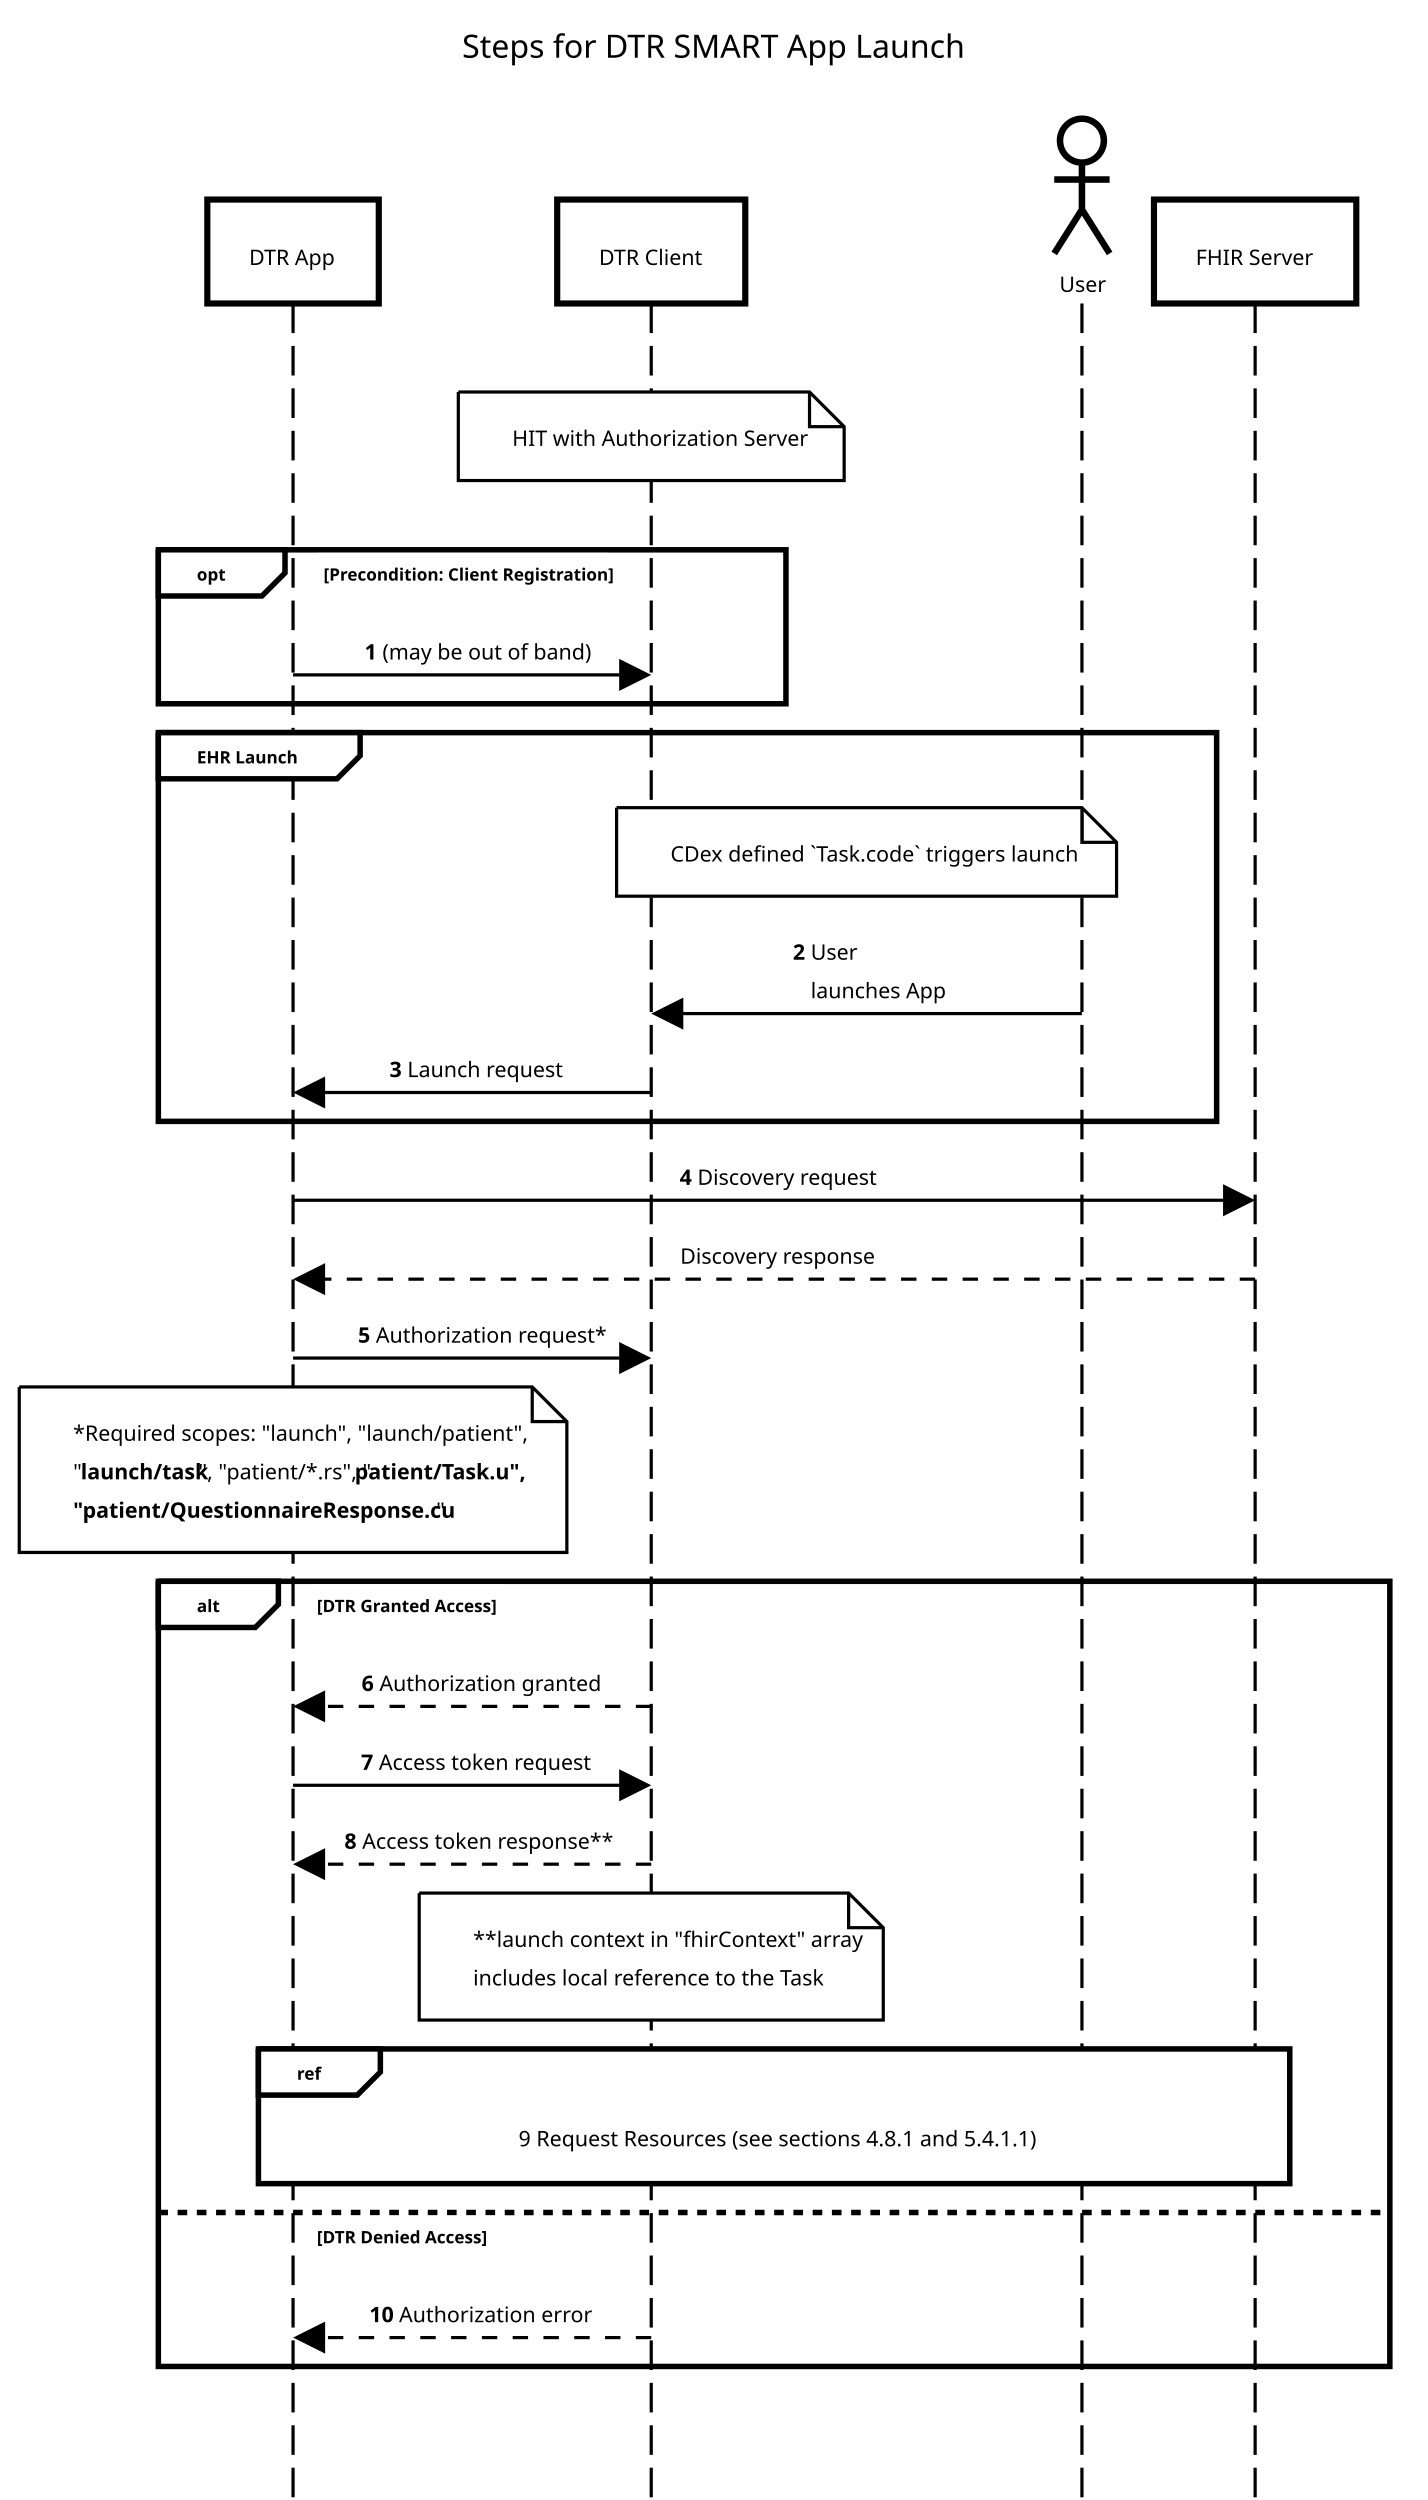
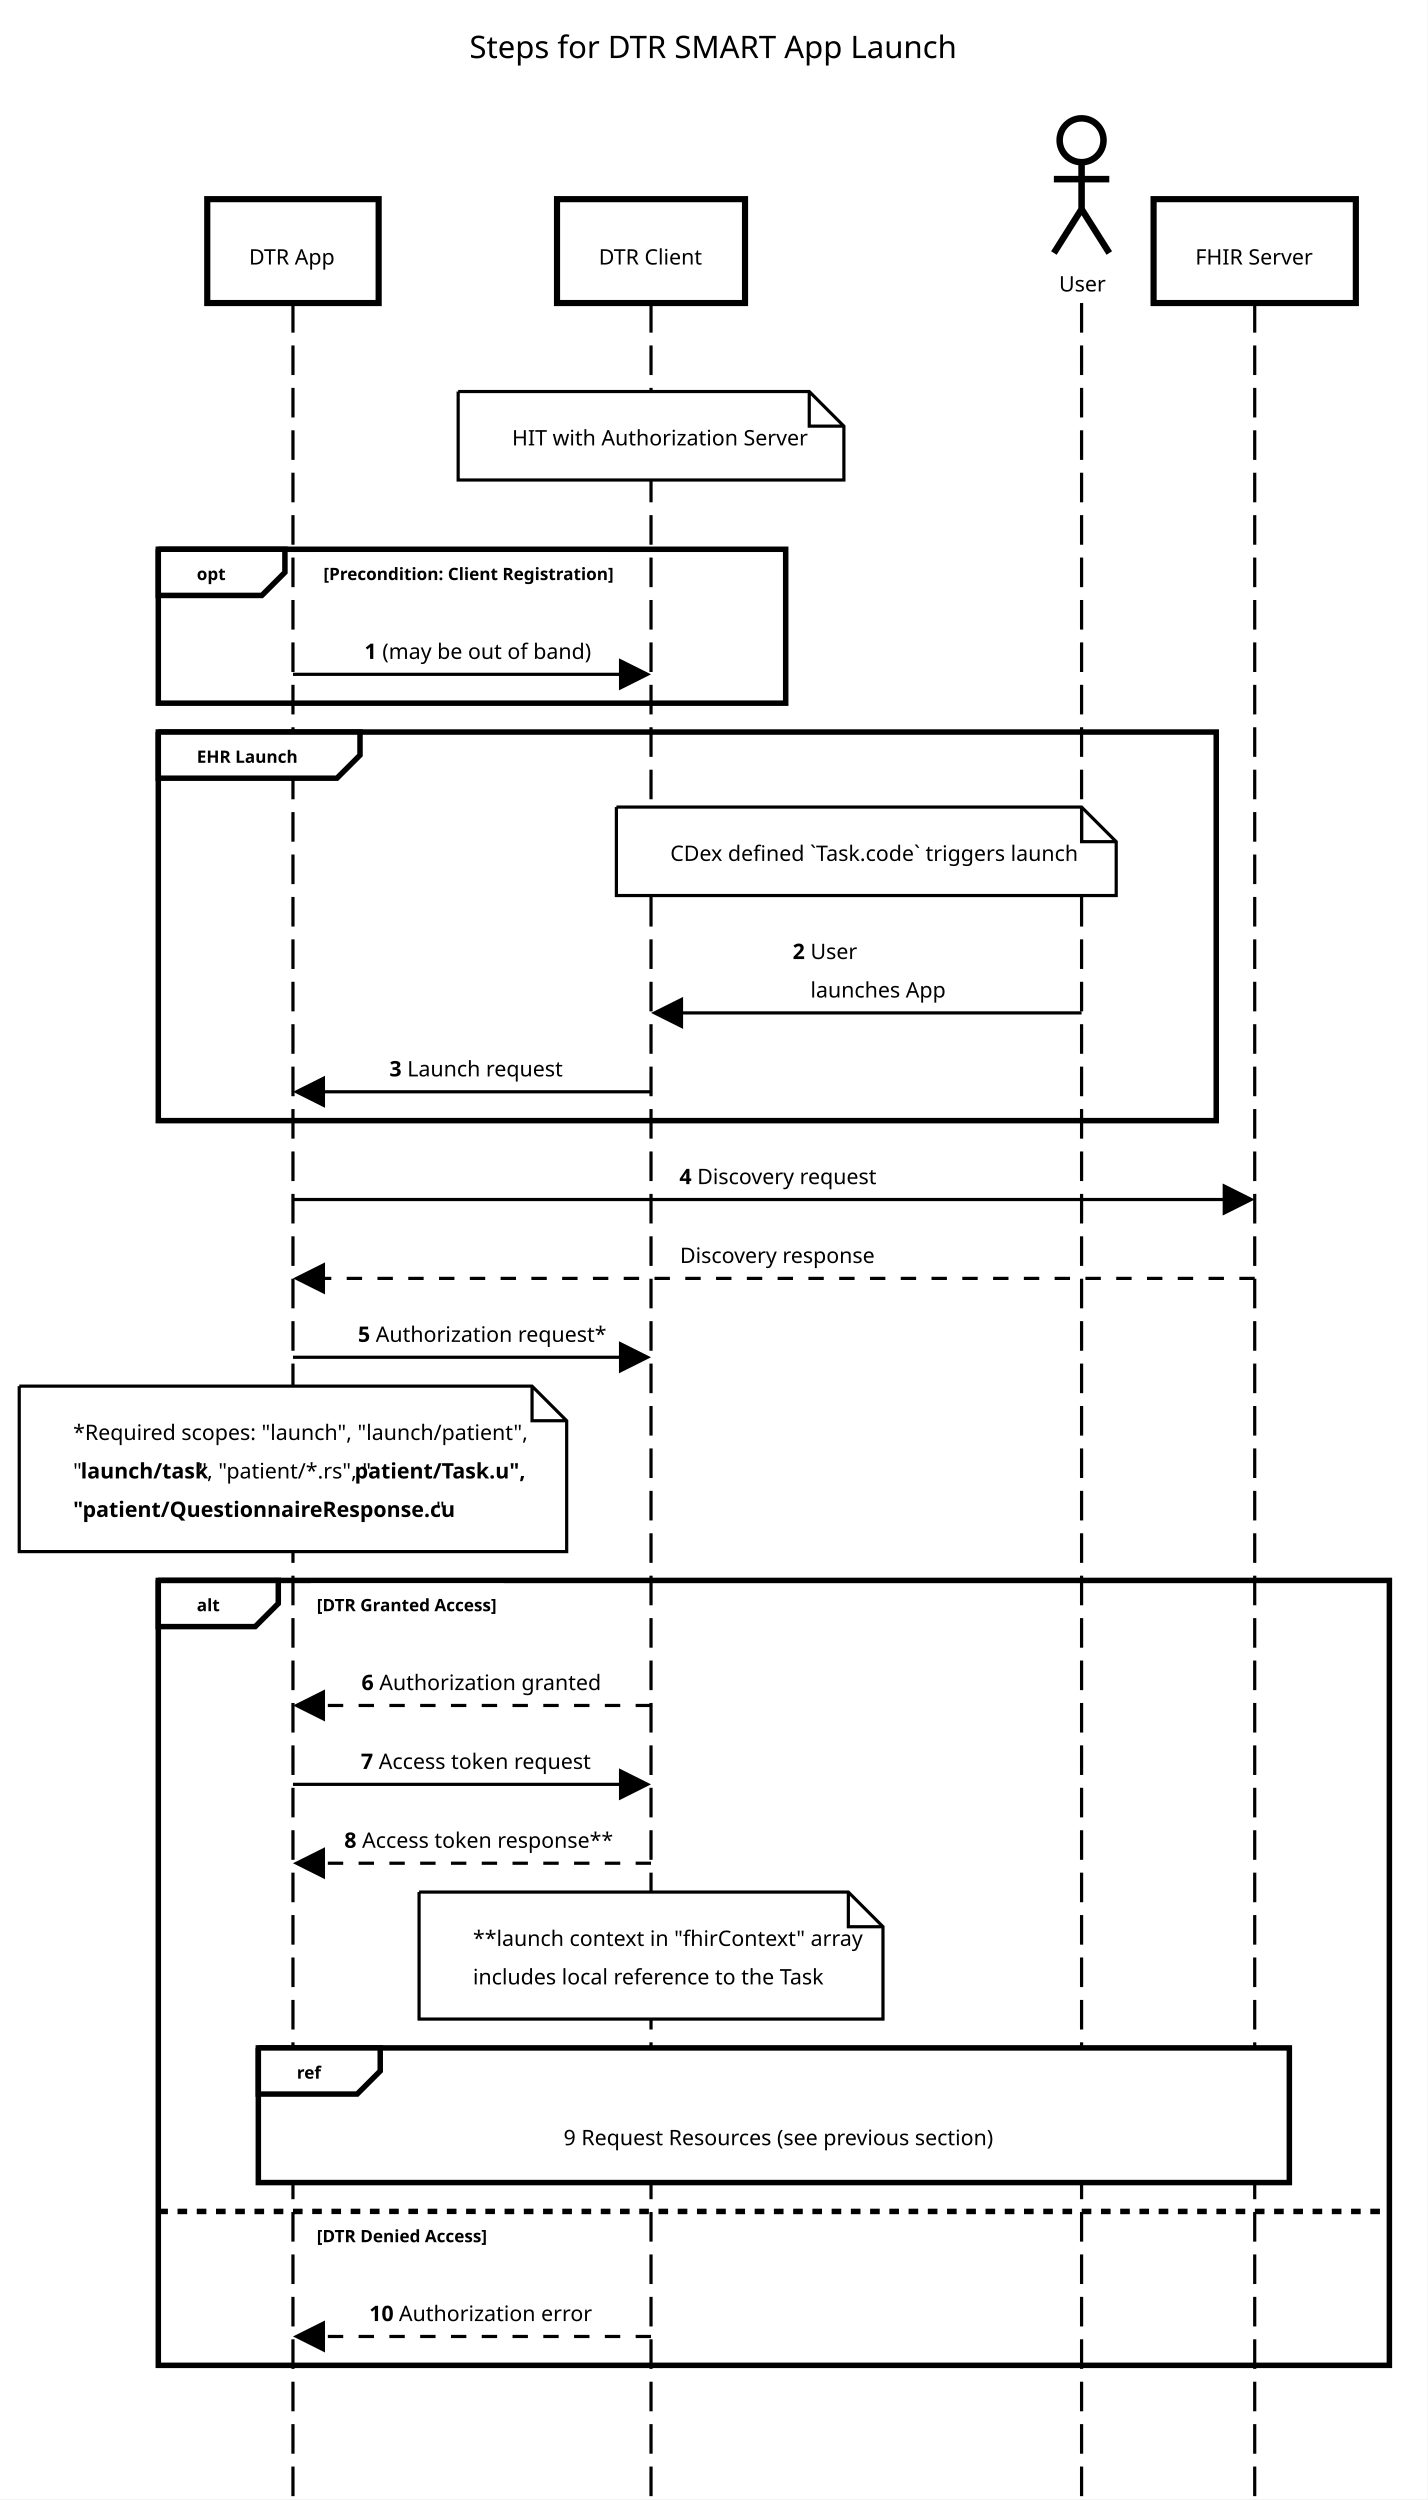
- <svg xmlns="http://www.w3.org/2000/svg" version="1.1" width="979" height="1714">
+ <svg xmlns="http://www.w3.org/2000/svg" version="1.1" width="979.262" height="1714.561">
  <defs />
  <g>
+     <g />
+     <g />
+     <g />
+     <g />
+     <g />
+     <g />
+     <g />
+     <g />
+     <g />
+     <g />
+     <g />
+     <g />
+     <g />
+     <g />
+     <g />
+     <g />
+     <g />
+     <g />
+     <g />
+     <g />
+     <g />
+     <g />
+     <g />
+     <g />
+     <g />
+     <g />
+     <g />
+     <g />
+     <g />
+     <g />
+     <g />
+     <g />
+     <g />
+     <g />
+     <g />
+     <g />
+     <g />
+     <g />
+     <g />
+     <g />
+     <g />
+     <g />
+     <g />
+     <g />
+     <g />
+     <g />
+     <g />
+     <g />
+     <g />
+     <g />
+     <g />
+     <g />
+     <g />
+     <g />
+     <g />
+     <g />
+     <g />
+     <g />
+     <g />
+     <g />
+     <g />
+     <g />
+     <g />
+     <g />
+     <g />
+     <g />
+     <g />
+     <g />
+     <g />
+     <g />
+     <g />
+     <g />
+     <g />
+     <g />
+     <g />
+     <g />
+     <g />
+     <g />
+     <g />
+     <g />
+     <g />
+     <g />
+     <g />
+     <g />
+     <g />
+     <g />
+     <g />
+     <g />
+     <g />
+     <g />
+     <g />
+     <g />
+     <g />
+     <g />
+     <g />
+     <g />
+     <g />
+     <g />
+     <g />
+     <g />
+     <g />
+     <g />
+     <g />
+     <g />
+     <g />
+     <g />
+     <g />
+     <g />
+     <g />
+     <g />
+     <g />
+     <g />
+     <g />
+     <g />
+     <g />
+     <g />
+     <g />
    <g />
    <g />
    <g />
    <g />
    <g />
    <g />
    <g />
    <g />
    <g />
    <g />
    <g />
    <g />
    <g />
    <g />
    <g />
    <g />
    <g />
    <g />
    <g />
    <g />
    <g />
    <g />
    <g />
    <g />
    <g />
    <g />
    <g />
    <g />
    <g />
    <g />
    <g />
    <g />
    <g>
      <rect fill="white" stroke="none" x="0" y="0" width="979" height="1714" />
    </g>
+     <g />
    <g>
-       <text fill="black" stroke="none" font-family="sans-serif" font-size="16.5pt" font-style="normal" font-weight="normal" text-decoration="normal" x="316.81" y="39.581" text-anchor="start" dominant-baseline="alphabetic" xml:space="preserve">Steps for DTR SMART App Launch</text>
-     </g>
-     <g />
-     <g>
-       <path fill="none" stroke="black" paint-order="fill stroke markers" d=" M 200.917 208.067 L 200.917 1714.801" stroke-miterlimit="10" stroke-width="2.199" stroke-dasharray="20.298,8.796" />
-       <path fill="none" stroke="black" paint-order="fill stroke markers" d=" M 446.488 208.067 L 446.488 1714.801" stroke-miterlimit="10" stroke-width="2.199" stroke-dasharray="20.298,8.796" />
-       <path fill="none" stroke="black" paint-order="fill stroke markers" d=" M 741.773 208.067 L 741.773 1714.801" stroke-miterlimit="10" stroke-width="2.199" stroke-dasharray="20.298,8.796" />
-       <path fill="none" stroke="black" paint-order="fill stroke markers" d=" M 860.517 208.067 L 860.517 1714.801" stroke-miterlimit="10" stroke-width="2.199" stroke-dasharray="20.298,8.796" />
+       <path fill="none" stroke="black" paint-order="fill stroke markers" d=" M 200.917 207.827 L 200.917 1714.561" stroke-miterlimit="10" stroke-width="2.199" stroke-dasharray="20.298,8.796" />
+       <path fill="none" stroke="black" paint-order="fill stroke markers" d=" M 446.488 207.827 L 446.488 1714.561" stroke-miterlimit="10" stroke-width="2.199" stroke-dasharray="20.298,8.796" />
+       <path fill="none" stroke="black" paint-order="fill stroke markers" d=" M 741.773 207.827 L 741.773 1714.561" stroke-miterlimit="10" stroke-width="2.199" stroke-dasharray="20.298,8.796" />
+       <path fill="none" stroke="black" paint-order="fill stroke markers" d=" M 860.517 207.827 L 860.517 1714.561" stroke-miterlimit="10" stroke-width="2.199" stroke-dasharray="20.298,8.796" />
    </g>
    <g>
      <path fill="none" stroke="none" />
      <g>
-         <path fill="white" stroke="black" paint-order="fill stroke markers" d=" M 142.143 136.82 L 259.69 136.82 L 259.69 208.067 L 142.143 208.067 L 142.143 136.82 Z" stroke-miterlimit="10" stroke-width="4.222" stroke-dasharray="" />
-       </g>
-       <g>
-         <g />
-         <text fill="black" stroke="none" font-family="sans-serif" font-size="11pt" font-style="normal" font-weight="normal" text-decoration="normal" x="170.774" y="181.679" text-anchor="start" dominant-baseline="alphabetic" xml:space="preserve">DTR App</text>
+         <path fill="white" stroke="black" paint-order="fill stroke markers" d=" M 142.143 136.58 L 259.69 136.58 L 259.69 207.827 L 142.143 207.827 L 142.143 136.58 Z" stroke-miterlimit="10" stroke-width="4.222" stroke-dasharray="" />
+       </g>
+       <g>
+         <g />
+         <text fill="black" stroke="none" font-family="sans-serif" font-size="11pt" font-style="normal" font-weight="normal" text-decoration="normal" x="170.774" y="181.439" text-anchor="start" dominant-baseline="alphabetic" xml:space="preserve">DTR App</text>
      </g>
      <path fill="none" stroke="none" />
      <g>
-         <path fill="white" stroke="black" paint-order="fill stroke markers" d=" M 382.016 136.82 L 510.959 136.82 L 510.959 208.067 L 382.016 208.067 L 382.016 136.82 Z" stroke-miterlimit="10" stroke-width="4.222" stroke-dasharray="" />
-       </g>
-       <g>
-         <g />
-         <text fill="black" stroke="none" font-family="sans-serif" font-size="11pt" font-style="normal" font-weight="normal" text-decoration="normal" x="410.647" y="181.679" text-anchor="start" dominant-baseline="alphabetic" xml:space="preserve">DTR Client</text>
-       </g>
-       <g>
-         <path fill="white" stroke="black" paint-order="fill stroke markers" d=" M 756.814 96.447 A 15.041 15.041 0 1 1 756.814 96.432 M 741.773 111.488 L 741.773 143.681 M 722.774 123.098 L 760.772 123.098 M 741.773 143.681 L 722.774 173.763 M 741.773 143.681 L 760.772 173.763" stroke-miterlimit="10" stroke-width="4.486" stroke-dasharray="" />
-       </g>
-       <g>
-         <g />
-         <text fill="black" stroke="none" font-family="sans-serif" font-size="11pt" font-style="normal" font-weight="normal" text-decoration="normal" x="726.297" y="200.15" text-anchor="start" dominant-baseline="alphabetic" xml:space="preserve">User</text>
+         <path fill="white" stroke="black" paint-order="fill stroke markers" d=" M 382.016 136.58 L 510.959 136.58 L 510.959 207.827 L 382.016 207.827 L 382.016 136.58 Z" stroke-miterlimit="10" stroke-width="4.222" stroke-dasharray="" />
+       </g>
+       <g>
+         <g />
+         <text fill="black" stroke="none" font-family="sans-serif" font-size="11pt" font-style="normal" font-weight="normal" text-decoration="normal" x="410.647" y="181.439" text-anchor="start" dominant-baseline="alphabetic" xml:space="preserve">DTR Client</text>
+       </g>
+       <g>
+         <path fill="white" stroke="black" paint-order="fill stroke markers" d=" M 756.814 96.207 A 15.041 15.041 0 1 1 756.814 96.192 M 741.773 111.248 L 741.773 143.441 M 722.774 122.858 L 760.772 122.858 M 741.773 143.441 L 722.774 173.523 M 741.773 143.441 L 760.772 173.523" stroke-miterlimit="10" stroke-width="4.486" stroke-dasharray="" />
+       </g>
+       <g>
+         <g />
+         <text fill="black" stroke="none" font-family="sans-serif" font-size="11pt" font-style="normal" font-weight="normal" text-decoration="normal" x="726.297" y="199.91" text-anchor="start" dominant-baseline="alphabetic" xml:space="preserve">User</text>
      </g>
      <path fill="none" stroke="none" />
      <g>
-         <path fill="white" stroke="black" paint-order="fill stroke markers" d=" M 791.16 136.82 L 929.874 136.82 L 929.874 208.067 L 791.16 208.067 L 791.16 136.82 Z" stroke-miterlimit="10" stroke-width="4.222" stroke-dasharray="" />
-       </g>
-       <g>
-         <g />
-         <text fill="black" stroke="none" font-family="sans-serif" font-size="11pt" font-style="normal" font-weight="normal" text-decoration="normal" x="819.791" y="181.679" text-anchor="start" dominant-baseline="alphabetic" xml:space="preserve">FHIR Server</text>
+         <path fill="white" stroke="black" paint-order="fill stroke markers" d=" M 791.16 136.58 L 929.874 136.58 L 929.874 207.827 L 791.16 207.827 L 791.16 136.58 Z" stroke-miterlimit="10" stroke-width="4.222" stroke-dasharray="" />
+       </g>
+       <g>
+         <g />
+         <text fill="black" stroke="none" font-family="sans-serif" font-size="11pt" font-style="normal" font-weight="normal" text-decoration="normal" x="819.791" y="181.439" text-anchor="start" dominant-baseline="alphabetic" xml:space="preserve">FHIR Server</text>
      </g>
    </g>
    <g>
-       <path fill="white" stroke="black" paint-order="fill stroke markers" d=" M 314.219 268.758 L 555.007 268.758 L 578.756 292.507 L 578.756 329.45 L 314.219 329.45 L 314.219 268.758 M 555.007 268.758 L 555.007 292.507 L 578.756 292.507" stroke-miterlimit="10" stroke-width="2.199" stroke-dasharray="" />
-       <g>
-         <text fill="black" stroke="none" font-family="sans-serif" font-size="11pt" font-style="normal" font-weight="normal" text-decoration="normal" x="351.162" y="305.701" text-anchor="start" dominant-baseline="alphabetic" xml:space="preserve">HIT with Authorization Server</text>
-       </g>
-       <g>
-         <g>
-           <rect fill="white" stroke="none" x="245.993" y="428.403" width="155.418" height="34.304" />
-         </g>
-         <text fill="black" stroke="none" font-family="sans-serif" font-size="11pt" font-style="normal" font-weight="normal" text-decoration="normal" x="262.178" y="452.152" text-anchor="start" dominant-baseline="alphabetic" xml:space="preserve">(may be out of band)</text>
-         <g>
-           <text fill="black" stroke="none" font-family="sans-serif" font-size="11pt" font-style="normal" font-weight="bold" text-decoration="normal" x="249.951" y="452.152" text-anchor="start" dominant-baseline="alphabetic" xml:space="preserve">1 </text>
-         </g>
-       </g>
-       <g>
-         <path fill="none" stroke="black" paint-order="fill stroke markers" d=" M 200.917 462.707 L 424.762 462.707" stroke-miterlimit="10" stroke-width="2.199" stroke-dasharray="" />
-         <g transform="translate(446.4877,462.7072) translate(-446.4877,-462.7072)">
-           <path fill="black" stroke="none" paint-order="stroke fill markers" d=" M 424.498 451.712 L 446.488 462.707 L 424.498 473.702 Z" />
-         </g>
-       </g>
-       <path fill="white" stroke="black" paint-order="fill stroke markers" d=" M 422.739 553.745 L 741.773 553.745 L 765.522 577.493 L 765.522 614.436 L 422.739 614.436 L 422.739 553.745 M 741.773 553.745 L 741.773 577.493 L 765.522 577.493" stroke-miterlimit="10" stroke-width="2.199" stroke-dasharray="" />
-       <g>
-         <text fill="black" stroke="none" font-family="sans-serif" font-size="11pt" font-style="normal" font-weight="normal" text-decoration="normal" x="459.682" y="590.687" text-anchor="start" dominant-baseline="alphabetic" xml:space="preserve">CDex defined `Task.code` triggers launch</text>
-       </g>
-       <g>
-         <g>
-           <rect fill="white" stroke="none" x="539.639" y="634.227" width="51.095" height="34.304" />
-         </g>
-         <g>
-           <rect fill="white" stroke="none" x="551.865" y="660.614" width="96.757" height="34.304" />
-         </g>
-         <text fill="black" stroke="none" font-family="sans-serif" font-size="11pt" font-style="normal" font-weight="normal" text-decoration="normal" x="555.823" y="657.976" text-anchor="start" dominant-baseline="alphabetic" xml:space="preserve">User</text>
-         <g>
-           <text fill="black" stroke="none" font-family="sans-serif" font-size="11pt" font-style="normal" font-weight="bold" text-decoration="normal" x="543.597" y="657.976" text-anchor="start" dominant-baseline="alphabetic" xml:space="preserve">2 </text>
-         </g>
-         <text fill="black" stroke="none" font-family="sans-serif" font-size="11pt" font-style="normal" font-weight="normal" text-decoration="normal" x="555.823" y="684.363" text-anchor="start" dominant-baseline="alphabetic" xml:space="preserve">launches App</text>
-       </g>
-       <g>
-         <path fill="none" stroke="black" paint-order="fill stroke markers" d=" M 741.773 694.918 L 468.214 694.918" stroke-miterlimit="10" stroke-width="2.199" stroke-dasharray="" />
-         <g transform="translate(446.4877,694.9184) translate(-446.4877,-694.9184)">
-           <path fill="black" stroke="none" paint-order="stroke fill markers" d=" M 468.477 683.924 L 446.488 694.918 L 468.477 705.913 Z" />
-         </g>
-       </g>
-       <g>
-         <g>
-           <rect fill="white" stroke="none" x="263.098" y="714.709" width="121.209" height="34.304" />
-         </g>
-         <text fill="black" stroke="none" font-family="sans-serif" font-size="11pt" font-style="normal" font-weight="normal" text-decoration="normal" x="279.282" y="738.458" text-anchor="start" dominant-baseline="alphabetic" xml:space="preserve">Launch request</text>
-         <g>
-           <text fill="black" stroke="none" font-family="sans-serif" font-size="11pt" font-style="normal" font-weight="bold" text-decoration="normal" x="267.056" y="738.458" text-anchor="start" dominant-baseline="alphabetic" xml:space="preserve">3 </text>
-         </g>
-       </g>
-       <g>
-         <path fill="none" stroke="black" paint-order="fill stroke markers" d=" M 446.488 749.013 L 222.643 749.013" stroke-miterlimit="10" stroke-width="2.199" stroke-dasharray="" />
-         <g transform="translate(200.9167,749.0131) translate(-200.9167,-749.0131)">
-           <path fill="black" stroke="none" paint-order="stroke fill markers" d=" M 222.906 738.018 L 200.917 749.013 L 222.906 760.008 Z" />
-         </g>
-       </g>
-       <g>
-         <g>
-           <rect fill="white" stroke="none" x="461.984" y="788.595" width="137.465" height="34.304" />
-         </g>
-         <text fill="black" stroke="none" font-family="sans-serif" font-size="11pt" font-style="normal" font-weight="normal" text-decoration="normal" x="478.169" y="812.343" text-anchor="start" dominant-baseline="alphabetic" xml:space="preserve">Discovery request</text>
-         <g>
-           <text fill="black" stroke="none" font-family="sans-serif" font-size="11pt" font-style="normal" font-weight="bold" text-decoration="normal" x="465.942" y="812.343" text-anchor="start" dominant-baseline="alphabetic" xml:space="preserve">4 </text>
-         </g>
-       </g>
-       <g>
-         <path fill="none" stroke="black" paint-order="fill stroke markers" d=" M 200.917 822.898 L 838.791 822.898" stroke-miterlimit="10" stroke-width="2.199" stroke-dasharray="" />
-         <g transform="translate(860.5172,822.8984) translate(-860.5172,-822.8984)">
-           <path fill="black" stroke="none" paint-order="stroke fill markers" d=" M 838.528 811.904 L 860.517 822.898 L 838.528 833.893 Z" />
-         </g>
-       </g>
-       <g>
-         <g>
-           <rect fill="white" stroke="none" x="462.392" y="842.689" width="136.649" height="34.304" />
-         </g>
-         <text fill="black" stroke="none" font-family="sans-serif" font-size="11pt" font-style="normal" font-weight="normal" text-decoration="normal" x="466.351" y="866.438" text-anchor="start" dominant-baseline="alphabetic" xml:space="preserve">Discovery response</text>
-       </g>
-       <g>
-         <path fill="none" stroke="black" paint-order="fill stroke markers" d=" M 860.517 876.993 L 222.643 876.993" stroke-miterlimit="10" stroke-width="2.199" stroke-dasharray="10.555" />
-         <g transform="translate(200.9167,876.9931) translate(-200.9167,-876.9931)">
-           <path fill="black" stroke="none" paint-order="stroke fill markers" d=" M 222.906 865.998 L 200.917 876.993 L 222.906 887.988 Z" />
-         </g>
-       </g>
-       <g>
-         <g>
-           <rect fill="white" stroke="none" x="241.509" y="896.784" width="164.387" height="34.304" />
-         </g>
-         <text fill="black" stroke="none" font-family="sans-serif" font-size="11pt" font-style="normal" font-weight="normal" text-decoration="normal" x="257.693" y="920.533" text-anchor="start" dominant-baseline="alphabetic" xml:space="preserve">Authorization request*</text>
-         <g>
-           <text fill="black" stroke="none" font-family="sans-serif" font-size="11pt" font-style="normal" font-weight="bold" text-decoration="normal" x="245.467" y="920.533" text-anchor="start" dominant-baseline="alphabetic" xml:space="preserve">5 </text>
-         </g>
-       </g>
-       <g>
-         <path fill="none" stroke="black" paint-order="fill stroke markers" d=" M 200.917 931.088 L 424.762 931.088" stroke-miterlimit="10" stroke-width="2.199" stroke-dasharray="" />
-         <g transform="translate(446.4877,931.0877) translate(-446.4877,-931.0877)">
-           <path fill="black" stroke="none" paint-order="stroke fill markers" d=" M 424.498 920.093 L 446.488 931.088 L 424.498 942.083 Z" />
-         </g>
-       </g>
-       <path fill="white" stroke="black" paint-order="fill stroke markers" d=" M 13.194 950.878 L 364.891 950.878 L 388.64 974.627 L 388.64 1064.345 L 13.194 1064.345 L 13.194 950.878 M 364.891 950.878 L 364.891 974.627 L 388.64 974.627" stroke-miterlimit="10" stroke-width="2.199" stroke-dasharray="" />
-       <g>
-         <text fill="black" stroke="none" font-family="sans-serif" font-size="11pt" font-style="normal" font-weight="normal" text-decoration="normal" x="50.137" y="987.821" text-anchor="start" dominant-baseline="alphabetic" xml:space="preserve">*Required scopes: "launch", "launch/patient",</text>
-         <text fill="black" stroke="none" font-family="sans-serif" font-size="11pt" font-style="normal" font-weight="normal" text-decoration="normal" x="50.137" y="1014.209" text-anchor="start" dominant-baseline="alphabetic" xml:space="preserve">"</text>
-         <text fill="black" stroke="none" font-family="sans-serif" font-size="11pt" font-style="normal" font-weight="bold" text-decoration="normal" x="55.341" y="1014.209" text-anchor="start" dominant-baseline="alphabetic" xml:space="preserve">launch/task</text>
-         <text fill="black" stroke="none" font-family="sans-serif" font-size="11pt" font-style="normal" font-weight="normal" text-decoration="normal" x="135.999" y="1014.209" text-anchor="start" dominant-baseline="alphabetic" xml:space="preserve">", "patient/*.rs", "</text>
-         <text fill="black" stroke="none" font-family="sans-serif" font-size="11pt" font-style="normal" font-weight="bold" text-decoration="normal" x="243.186" y="1014.209" text-anchor="start" dominant-baseline="alphabetic" xml:space="preserve">patient/Task.u",</text>
-         <text fill="black" stroke="none" font-family="sans-serif" font-size="11pt" font-style="normal" font-weight="bold" text-decoration="normal" x="50.137" y="1040.596" text-anchor="start" dominant-baseline="alphabetic" xml:space="preserve">"patient/QuestionnaireResponse.cu</text>
-         <text fill="black" stroke="none" font-family="sans-serif" font-size="11pt" font-style="normal" font-weight="normal" text-decoration="normal" x="299.027" y="1040.596" text-anchor="start" dominant-baseline="alphabetic" xml:space="preserve">"</text>
-       </g>
-       <g>
-         <g>
-           <rect fill="white" stroke="none" x="243.95" y="1135.592" width="159.505" height="34.304" />
-         </g>
-         <text fill="black" stroke="none" font-family="sans-serif" font-size="11pt" font-style="normal" font-weight="normal" text-decoration="normal" x="260.134" y="1159.341" text-anchor="start" dominant-baseline="alphabetic" xml:space="preserve">Authorization granted</text>
-         <g>
-           <text fill="black" stroke="none" font-family="sans-serif" font-size="11pt" font-style="normal" font-weight="bold" text-decoration="normal" x="247.908" y="1159.341" text-anchor="start" dominant-baseline="alphabetic" xml:space="preserve">6 </text>
-         </g>
-       </g>
-       <g>
-         <path fill="none" stroke="black" paint-order="fill stroke markers" d=" M 446.488 1169.896 L 222.643 1169.896" stroke-miterlimit="10" stroke-width="2.199" stroke-dasharray="10.555" />
-         <g transform="translate(200.9167,1169.896) translate(-200.9167,-1169.896)">
-           <path fill="black" stroke="none" paint-order="stroke fill markers" d=" M 222.906 1158.901 L 200.917 1169.896 L 222.906 1180.891 Z" />
-         </g>
-       </g>
-       <g>
-         <g>
-           <rect fill="white" stroke="none" x="243.552" y="1189.687" width="160.3" height="34.304" />
-         </g>
-         <text fill="black" stroke="none" font-family="sans-serif" font-size="11pt" font-style="normal" font-weight="normal" text-decoration="normal" x="259.737" y="1213.435" text-anchor="start" dominant-baseline="alphabetic" xml:space="preserve">Access token request</text>
-         <g>
-           <text fill="black" stroke="none" font-family="sans-serif" font-size="11pt" font-style="normal" font-weight="bold" text-decoration="normal" x="247.51" y="1213.435" text-anchor="start" dominant-baseline="alphabetic" xml:space="preserve">7 </text>
-         </g>
-       </g>
-       <g>
-         <path fill="none" stroke="black" paint-order="fill stroke markers" d=" M 200.917 1223.991 L 424.762 1223.991" stroke-miterlimit="10" stroke-width="2.199" stroke-dasharray="" />
-         <g transform="translate(446.4877,1223.991) translate(-446.4877,-1223.991)">
-           <path fill="black" stroke="none" paint-order="stroke fill markers" d=" M 424.498 1212.996 L 446.488 1223.991 L 424.498 1234.985 Z" />
-         </g>
-       </g>
-       <g>
-         <g>
-           <rect fill="white" stroke="none" x="232.142" y="1243.781" width="183.12" height="34.304" />
-         </g>
-         <text fill="black" stroke="none" font-family="sans-serif" font-size="11pt" font-style="normal" font-weight="normal" text-decoration="normal" x="248.326" y="1267.53" text-anchor="start" dominant-baseline="alphabetic" xml:space="preserve">Access token response**</text>
-         <g>
-           <text fill="black" stroke="none" font-family="sans-serif" font-size="11pt" font-style="normal" font-weight="bold" text-decoration="normal" x="236.1" y="1267.53" text-anchor="start" dominant-baseline="alphabetic" xml:space="preserve">8 </text>
-         </g>
-       </g>
-       <g>
-         <path fill="none" stroke="black" paint-order="fill stroke markers" d=" M 446.488 1278.085 L 222.643 1278.085" stroke-miterlimit="10" stroke-width="2.199" stroke-dasharray="10.555" />
-         <g transform="translate(200.9167,1278.085) translate(-200.9167,-1278.085)">
-           <path fill="black" stroke="none" paint-order="stroke fill markers" d=" M 222.906 1267.09 L 200.917 1278.085 L 222.906 1289.08 Z" />
-         </g>
-       </g>
-       <path fill="white" stroke="black" paint-order="fill stroke markers" d=" M 287.408 1297.876 L 581.818 1297.876 L 605.567 1321.625 L 605.567 1384.955 L 287.408 1384.955 L 287.408 1297.876 M 581.818 1297.876 L 581.818 1321.625 L 605.567 1321.625" stroke-miterlimit="10" stroke-width="2.199" stroke-dasharray="" />
-       <g>
-         <text fill="black" stroke="none" font-family="sans-serif" font-size="11pt" font-style="normal" font-weight="normal" text-decoration="normal" x="324.351" y="1334.819" text-anchor="start" dominant-baseline="alphabetic" xml:space="preserve">**launch context in "fhirContext" array</text>
-         <text fill="black" stroke="none" font-family="sans-serif" font-size="11pt" font-style="normal" font-weight="normal" text-decoration="normal" x="324.351" y="1361.206" text-anchor="start" dominant-baseline="alphabetic" xml:space="preserve">includes local reference to the Task</text>
+       <g>
+         <text fill="black" stroke="none" font-family="sans-serif" font-size="16pt" font-style="normal" font-weight="normal" text-decoration="normal" x="321.943" y="39.821" text-anchor="start" dominant-baseline="alphabetic" xml:space="preserve">Steps for DTR SMART App Launch</text>
+       </g>
+       <path fill="white" stroke="black" paint-order="fill stroke markers" d=" M 314.219 268.518 L 555.007 268.518 L 578.756 292.267 L 578.756 329.21 L 314.219 329.21 L 314.219 268.518 M 555.007 268.518 L 555.007 292.267 L 578.756 292.267" stroke-miterlimit="10" stroke-width="2.199" stroke-dasharray="" />
+       <g>
+         <text fill="black" stroke="none" font-family="sans-serif" font-size="11pt" font-style="normal" font-weight="normal" text-decoration="normal" x="351.162" y="305.461" text-anchor="start" dominant-baseline="alphabetic" xml:space="preserve">HIT with Authorization Server</text>
+       </g>
+       <g>
+         <rect fill="white" stroke="none" x="258.219" y="428.163" width="143.192" height="34.304" />
+         <text fill="black" stroke="none" font-family="sans-serif" font-size="11pt" font-style="normal" font-weight="normal" text-decoration="normal" x="262.178" y="451.912" text-anchor="start" dominant-baseline="alphabetic" xml:space="preserve">(may be out of band)</text>
+         <g>
+           <text fill="black" stroke="none" font-family="sans-serif" font-size="11pt" font-style="normal" font-weight="bold" text-decoration="normal" x="249.951" y="451.912" text-anchor="start" dominant-baseline="alphabetic" xml:space="preserve">1 </text>
+         </g>
+       </g>
+       <g>
+         <path fill="none" stroke="black" paint-order="fill stroke markers" d=" M 200.917 462.467 L 424.762 462.467" stroke-miterlimit="10" stroke-width="2.199" stroke-dasharray="" />
+         <g transform="translate(446.4877,462.4673) translate(-446.4877,-462.4673)">
+           <path fill="black" stroke="none" paint-order="stroke fill markers" d=" M 424.498 451.472 L 446.488 462.467 L 424.498 473.462 Z" />
+         </g>
+       </g>
+       <path fill="white" stroke="black" paint-order="fill stroke markers" d=" M 422.739 553.505 L 741.773 553.505 L 765.522 577.254 L 765.522 614.196 L 422.739 614.196 L 422.739 553.505 M 741.773 553.505 L 741.773 577.254 L 765.522 577.254" stroke-miterlimit="10" stroke-width="2.199" stroke-dasharray="" />
+       <g>
+         <text fill="black" stroke="none" font-family="sans-serif" font-size="11pt" font-style="normal" font-weight="normal" text-decoration="normal" x="459.682" y="590.447" text-anchor="start" dominant-baseline="alphabetic" xml:space="preserve">CDex defined `Task.code` triggers launch</text>
+       </g>
+       <g>
+         <rect fill="white" stroke="none" x="551.865" y="633.987" width="38.868" height="34.304" />
+         <rect fill="white" stroke="none" x="551.865" y="660.375" width="96.757" height="34.304" />
+         <text fill="black" stroke="none" font-family="sans-serif" font-size="11pt" font-style="normal" font-weight="normal" text-decoration="normal" x="555.823" y="657.736" text-anchor="start" dominant-baseline="alphabetic" xml:space="preserve">User</text>
+         <g>
+           <text fill="black" stroke="none" font-family="sans-serif" font-size="11pt" font-style="normal" font-weight="bold" text-decoration="normal" x="543.597" y="657.736" text-anchor="start" dominant-baseline="alphabetic" xml:space="preserve">2 </text>
+         </g>
+         <text fill="black" stroke="none" font-family="sans-serif" font-size="11pt" font-style="normal" font-weight="normal" text-decoration="normal" x="555.823" y="684.123" text-anchor="start" dominant-baseline="alphabetic" xml:space="preserve">launches App</text>
+       </g>
+       <g>
+         <path fill="none" stroke="black" paint-order="fill stroke markers" d=" M 741.773 694.679 L 468.214 694.679" stroke-miterlimit="10" stroke-width="2.199" stroke-dasharray="" />
+         <g transform="translate(446.4877,694.6785) translate(-446.4877,-694.6785)">
+           <path fill="black" stroke="none" paint-order="stroke fill markers" d=" M 468.477 683.684 L 446.488 694.679 L 468.477 705.673 Z" />
+         </g>
+       </g>
+       <g>
+         <rect fill="white" stroke="none" x="275.324" y="714.469" width="108.983" height="34.304" />
+         <text fill="black" stroke="none" font-family="sans-serif" font-size="11pt" font-style="normal" font-weight="normal" text-decoration="normal" x="279.282" y="738.218" text-anchor="start" dominant-baseline="alphabetic" xml:space="preserve">Launch request</text>
+         <g>
+           <text fill="black" stroke="none" font-family="sans-serif" font-size="11pt" font-style="normal" font-weight="bold" text-decoration="normal" x="267.056" y="738.218" text-anchor="start" dominant-baseline="alphabetic" xml:space="preserve">3 </text>
+         </g>
+       </g>
+       <g>
+         <path fill="none" stroke="black" paint-order="fill stroke markers" d=" M 446.488 748.773 L 222.643 748.773" stroke-miterlimit="10" stroke-width="2.199" stroke-dasharray="" />
+         <g transform="translate(200.9167,748.7732) translate(-200.9167,-748.7732)">
+           <path fill="black" stroke="none" paint-order="stroke fill markers" d=" M 222.906 737.778 L 200.917 748.773 L 222.906 759.768 Z" />
+         </g>
+       </g>
+       <g>
+         <rect fill="white" stroke="none" x="474.211" y="788.355" width="125.239" height="34.304" />
+         <text fill="black" stroke="none" font-family="sans-serif" font-size="11pt" font-style="normal" font-weight="normal" text-decoration="normal" x="478.169" y="812.103" text-anchor="start" dominant-baseline="alphabetic" xml:space="preserve">Discovery request</text>
+         <g>
+           <text fill="black" stroke="none" font-family="sans-serif" font-size="11pt" font-style="normal" font-weight="bold" text-decoration="normal" x="465.942" y="812.103" text-anchor="start" dominant-baseline="alphabetic" xml:space="preserve">4 </text>
+         </g>
+       </g>
+       <g>
+         <path fill="none" stroke="black" paint-order="fill stroke markers" d=" M 200.917 822.659 L 838.791 822.659" stroke-miterlimit="10" stroke-width="2.199" stroke-dasharray="" />
+         <g transform="translate(860.5172,822.6585) translate(-860.5172,-822.6585)">
+           <path fill="black" stroke="none" paint-order="stroke fill markers" d=" M 838.528 811.664 L 860.517 822.659 L 838.528 833.653 Z" />
+         </g>
+       </g>
+       <g>
+         <rect fill="white" stroke="none" x="462.392" y="842.449" width="136.649" height="34.304" />
+         <text fill="black" stroke="none" font-family="sans-serif" font-size="11pt" font-style="normal" font-weight="normal" text-decoration="normal" x="466.351" y="866.198" text-anchor="start" dominant-baseline="alphabetic" xml:space="preserve">Discovery response</text>
+       </g>
+       <g>
+         <path fill="none" stroke="black" paint-order="fill stroke markers" d=" M 860.517 876.753 L 222.643 876.753" stroke-miterlimit="10" stroke-width="2.199" stroke-dasharray="10.555" />
+         <g transform="translate(200.9167,876.7532) translate(-200.9167,-876.7532)">
+           <path fill="black" stroke="none" paint-order="stroke fill markers" d=" M 222.906 865.758 L 200.917 876.753 L 222.906 887.748 Z" />
+         </g>
+       </g>
+       <g>
+         <rect fill="white" stroke="none" x="253.735" y="896.544" width="152.161" height="34.304" />
+         <text fill="black" stroke="none" font-family="sans-serif" font-size="11pt" font-style="normal" font-weight="normal" text-decoration="normal" x="257.693" y="920.293" text-anchor="start" dominant-baseline="alphabetic" xml:space="preserve">Authorization request*</text>
+         <g>
+           <text fill="black" stroke="none" font-family="sans-serif" font-size="11pt" font-style="normal" font-weight="bold" text-decoration="normal" x="245.467" y="920.293" text-anchor="start" dominant-baseline="alphabetic" xml:space="preserve">5 </text>
+         </g>
+       </g>
+       <g>
+         <path fill="none" stroke="black" paint-order="fill stroke markers" d=" M 200.917 930.848 L 424.762 930.848" stroke-miterlimit="10" stroke-width="2.199" stroke-dasharray="" />
+         <g transform="translate(446.4877,930.8479) translate(-446.4877,-930.8479)">
+           <path fill="black" stroke="none" paint-order="stroke fill markers" d=" M 424.498 919.853 L 446.488 930.848 L 424.498 941.843 Z" />
+         </g>
+       </g>
+       <path fill="white" stroke="black" paint-order="fill stroke markers" d=" M 13.194 950.639 L 364.891 950.639 L 388.64 974.387 L 388.64 1064.105 L 13.194 1064.105 L 13.194 950.639 M 364.891 950.639 L 364.891 974.387 L 388.64 974.387" stroke-miterlimit="10" stroke-width="2.199" stroke-dasharray="" />
+       <g>
+         <text fill="black" stroke="none" font-family="sans-serif" font-size="11pt" font-style="normal" font-weight="normal" text-decoration="normal" x="50.137" y="987.581" text-anchor="start" dominant-baseline="alphabetic" xml:space="preserve">*Required scopes: "launch", "launch/patient",</text>
+         <text fill="black" stroke="none" font-family="sans-serif" font-size="11pt" font-style="normal" font-weight="normal" text-decoration="normal" x="50.137" y="1013.969" text-anchor="start" dominant-baseline="alphabetic" xml:space="preserve">"</text>
+         <text fill="black" stroke="none" font-family="sans-serif" font-size="11pt" font-style="normal" font-weight="bold" text-decoration="normal" x="55.341" y="1013.969" text-anchor="start" dominant-baseline="alphabetic" xml:space="preserve">launch/task</text>
+         <text fill="black" stroke="none" font-family="sans-serif" font-size="11pt" font-style="normal" font-weight="normal" text-decoration="normal" x="135.999" y="1013.969" text-anchor="start" dominant-baseline="alphabetic" xml:space="preserve">", "patient/*.rs", "</text>
+         <text fill="black" stroke="none" font-family="sans-serif" font-size="11pt" font-style="normal" font-weight="bold" text-decoration="normal" x="243.186" y="1013.969" text-anchor="start" dominant-baseline="alphabetic" xml:space="preserve">patient/Task.u",</text>
+         <text fill="black" stroke="none" font-family="sans-serif" font-size="11pt" font-style="normal" font-weight="bold" text-decoration="normal" x="50.137" y="1040.357" text-anchor="start" dominant-baseline="alphabetic" xml:space="preserve">"patient/QuestionnaireResponse.cu</text>
+         <text fill="black" stroke="none" font-family="sans-serif" font-size="11pt" font-style="normal" font-weight="normal" text-decoration="normal" x="299.027" y="1040.357" text-anchor="start" dominant-baseline="alphabetic" xml:space="preserve">"</text>
+       </g>
+       <g>
+         <rect fill="white" stroke="none" x="256.176" y="1135.352" width="147.279" height="34.304" />
+         <text fill="black" stroke="none" font-family="sans-serif" font-size="11pt" font-style="normal" font-weight="normal" text-decoration="normal" x="260.134" y="1159.101" text-anchor="start" dominant-baseline="alphabetic" xml:space="preserve">Authorization granted</text>
+         <g>
+           <text fill="black" stroke="none" font-family="sans-serif" font-size="11pt" font-style="normal" font-weight="bold" text-decoration="normal" x="247.908" y="1159.101" text-anchor="start" dominant-baseline="alphabetic" xml:space="preserve">6 </text>
+         </g>
+       </g>
+       <g>
+         <path fill="none" stroke="black" paint-order="fill stroke markers" d=" M 446.488 1169.656 L 222.643 1169.656" stroke-miterlimit="10" stroke-width="2.199" stroke-dasharray="10.555" />
+         <g transform="translate(200.9167,1169.656) translate(-200.9167,-1169.656)">
+           <path fill="black" stroke="none" paint-order="stroke fill markers" d=" M 222.906 1158.661 L 200.917 1169.656 L 222.906 1180.651 Z" />
+         </g>
+       </g>
+       <g>
+         <rect fill="white" stroke="none" x="255.778" y="1189.447" width="148.074" height="34.304" />
+         <text fill="black" stroke="none" font-family="sans-serif" font-size="11pt" font-style="normal" font-weight="normal" text-decoration="normal" x="259.737" y="1213.196" text-anchor="start" dominant-baseline="alphabetic" xml:space="preserve">Access token request</text>
+         <g>
+           <text fill="black" stroke="none" font-family="sans-serif" font-size="11pt" font-style="normal" font-weight="bold" text-decoration="normal" x="247.51" y="1213.196" text-anchor="start" dominant-baseline="alphabetic" xml:space="preserve">7 </text>
+         </g>
+       </g>
+       <g>
+         <path fill="none" stroke="black" paint-order="fill stroke markers" d=" M 200.917 1223.751 L 424.762 1223.751" stroke-miterlimit="10" stroke-width="2.199" stroke-dasharray="" />
+         <g transform="translate(446.4877,1223.751) translate(-446.4877,-1223.751)">
+           <path fill="black" stroke="none" paint-order="stroke fill markers" d=" M 424.498 1212.756 L 446.488 1223.751 L 424.498 1234.745 Z" />
+         </g>
+       </g>
+       <g>
+         <rect fill="white" stroke="none" x="244.368" y="1243.541" width="170.894" height="34.304" />
+         <text fill="black" stroke="none" font-family="sans-serif" font-size="11pt" font-style="normal" font-weight="normal" text-decoration="normal" x="248.326" y="1267.29" text-anchor="start" dominant-baseline="alphabetic" xml:space="preserve">Access token response**</text>
+         <g>
+           <text fill="black" stroke="none" font-family="sans-serif" font-size="11pt" font-style="normal" font-weight="bold" text-decoration="normal" x="236.1" y="1267.29" text-anchor="start" dominant-baseline="alphabetic" xml:space="preserve">8 </text>
+         </g>
+       </g>
+       <g>
+         <path fill="none" stroke="black" paint-order="fill stroke markers" d=" M 446.488 1277.845 L 222.643 1277.845" stroke-miterlimit="10" stroke-width="2.199" stroke-dasharray="10.555" />
+         <g transform="translate(200.9167,1277.845) translate(-200.9167,-1277.845)">
+           <path fill="black" stroke="none" paint-order="stroke fill markers" d=" M 222.906 1266.85 L 200.917 1277.845 L 222.906 1288.84 Z" />
+         </g>
+       </g>
+       <path fill="white" stroke="black" paint-order="fill stroke markers" d=" M 287.408 1297.636 L 581.818 1297.636 L 605.567 1321.385 L 605.567 1384.715 L 287.408 1384.715 L 287.408 1297.636 M 581.818 1297.636 L 581.818 1321.385 L 605.567 1321.385" stroke-miterlimit="10" stroke-width="2.199" stroke-dasharray="" />
+       <g>
+         <text fill="black" stroke="none" font-family="sans-serif" font-size="11pt" font-style="normal" font-weight="normal" text-decoration="normal" x="324.351" y="1334.579" text-anchor="start" dominant-baseline="alphabetic" xml:space="preserve">**launch context in "fhirContext" array</text>
+         <text fill="black" stroke="none" font-family="sans-serif" font-size="11pt" font-style="normal" font-weight="normal" text-decoration="normal" x="324.351" y="1360.966" text-anchor="start" dominant-baseline="alphabetic" xml:space="preserve">includes local reference to the Task</text>
      </g>
      <path fill="none" stroke="none" />
      <g>
        <g />
-         <path fill="white" stroke="black" paint-order="fill stroke markers" d=" M 177.168 1404.746 L 884.266 1404.746 L 884.266 1497.103 L 177.168 1497.103 L 177.168 1404.746 Z" stroke-miterlimit="10" stroke-width="3.77" stroke-dasharray="" />
-         <path fill="white" stroke="black" paint-order="fill stroke markers" d=" M 177.168 1404.746 L 177.168 1436.411 L 244.938 1436.411 L 260.77 1420.578 L 260.77 1404.746 L 177.168 1404.746" stroke-miterlimit="10" stroke-width="3.77" stroke-dasharray="" />
-         <text fill="black" stroke="none" font-family="sans-serif" font-size="8.8pt" font-style="normal" font-weight="bold" text-decoration="normal" x="203.555" y="1425.856" text-anchor="start" dominant-baseline="alphabetic" xml:space="preserve">ref</text>
-       </g>
-       <g>
-         <text fill="black" stroke="none" font-family="sans-serif" font-size="11pt" font-style="normal" font-weight="normal" text-decoration="normal" x="355.509" y="1471.469" text-anchor="start" dominant-baseline="alphabetic" xml:space="preserve">9 Request Resources (see sections 4.8.1 and 5.4.1.1)</text>
-       </g>
-       <g>
-         <g>
-           <rect fill="white" stroke="none" x="249.257" y="1568.349" width="148.89" height="34.304" />
-         </g>
-         <text fill="black" stroke="none" font-family="sans-serif" font-size="11pt" font-style="normal" font-weight="normal" text-decoration="normal" x="273.595" y="1592.098" text-anchor="start" dominant-baseline="alphabetic" xml:space="preserve">Authorization error</text>
-         <g>
-           <text fill="black" stroke="none" font-family="sans-serif" font-size="11pt" font-style="normal" font-weight="bold" text-decoration="normal" x="253.215" y="1592.098" text-anchor="start" dominant-baseline="alphabetic" xml:space="preserve">10 </text>
-         </g>
-       </g>
-       <g>
-         <path fill="none" stroke="black" paint-order="fill stroke markers" d=" M 446.488 1602.653 L 222.643 1602.653" stroke-miterlimit="10" stroke-width="2.199" stroke-dasharray="10.555" />
-         <g transform="translate(200.9167,1602.653) translate(-200.9167,-1602.653)">
-           <path fill="black" stroke="none" paint-order="stroke fill markers" d=" M 222.906 1591.658 L 200.917 1602.653 L 222.906 1613.648 Z" />
-         </g>
-       </g>
-       <g>
-         <g />
-         <path fill="none" stroke="black" paint-order="fill stroke markers" d=" M 108.56 376.947 L 538.844 376.947 L 538.844 482.498 L 108.56 482.498 L 108.56 376.947 Z" stroke-miterlimit="10" stroke-width="3.77" stroke-dasharray="" />
-         <path fill="white" stroke="black" paint-order="fill stroke markers" d=" M 108.56 376.947 L 108.56 408.613 L 179.572 408.613 L 195.404 392.78 L 195.404 376.947 L 108.56 376.947" stroke-miterlimit="10" stroke-width="3.77" stroke-dasharray="" />
-         <text fill="black" stroke="none" font-family="sans-serif" font-size="8.8pt" font-style="normal" font-weight="bold" text-decoration="normal" x="134.948" y="398.057" text-anchor="start" dominant-baseline="alphabetic" xml:space="preserve">opt</text>
-         <g>
-           <rect fill="white" stroke="none" x="217.834" y="379.058" width="198.855" height="27.443" />
-         </g>
-         <text fill="black" stroke="none" font-family="sans-serif" font-size="8.8pt" font-style="normal" font-weight="bold" text-decoration="normal" x="221.792" y="398.057" text-anchor="start" dominant-baseline="alphabetic" xml:space="preserve">[Precondition: Client Registration]</text>
-       </g>
-       <g>
-         <g />
-         <path fill="none" stroke="black" paint-order="fill stroke markers" d=" M 108.56 502.289 L 834.13 502.289 L 834.13 768.804 L 108.56 768.804 L 108.56 502.289 Z" stroke-miterlimit="10" stroke-width="3.77" stroke-dasharray="" />
-         <path fill="white" stroke="black" paint-order="fill stroke markers" d=" M 108.56 502.289 L 108.56 533.954 L 231.068 533.954 L 246.901 518.121 L 246.901 502.289 L 108.56 502.289" stroke-miterlimit="10" stroke-width="3.77" stroke-dasharray="" />
-         <text fill="black" stroke="none" font-family="sans-serif" font-size="8.8pt" font-style="normal" font-weight="bold" text-decoration="normal" x="134.948" y="523.399" text-anchor="start" dominant-baseline="alphabetic" xml:space="preserve">EHR Launch</text>
-       </g>
-       <g>
-         <g />
-         <path fill="none" stroke="black" paint-order="fill stroke markers" d=" M 108.56 1084.136 L 952.874 1084.136 L 952.874 1622.444 L 108.56 1622.444 L 108.56 1084.136 Z" stroke-miterlimit="10" stroke-width="3.77" stroke-dasharray="" />
-         <path fill="white" stroke="black" paint-order="fill stroke markers" d=" M 108.56 1084.136 L 108.56 1115.801 L 175.024 1115.801 L 190.857 1099.969 L 190.857 1084.136 L 108.56 1084.136" stroke-miterlimit="10" stroke-width="3.77" stroke-dasharray="" />
-         <text fill="black" stroke="none" font-family="sans-serif" font-size="8.8pt" font-style="normal" font-weight="bold" text-decoration="normal" x="134.948" y="1105.246" text-anchor="start" dominant-baseline="alphabetic" xml:space="preserve">alt</text>
-         <g>
-           <rect fill="white" stroke="none" x="213.286" y="1086.247" width="132.416" height="27.443" />
-         </g>
-         <text fill="black" stroke="none" font-family="sans-serif" font-size="8.8pt" font-style="normal" font-weight="bold" text-decoration="normal" x="217.244" y="1105.246" text-anchor="start" dominant-baseline="alphabetic" xml:space="preserve">[DTR Granted Access]</text>
-         <g>
-           <path fill="none" stroke="black" paint-order="fill stroke markers" d=" M 108.56 1516.893 L 952.874 1516.893" stroke-miterlimit="10" stroke-width="3.77" stroke-dasharray="6.597" />
-         </g>
-         <g />
-         <g>
-           <rect fill="white" stroke="none" x="213.286" y="1519.004" width="126.551" height="27.443" />
-         </g>
-         <text fill="black" stroke="none" font-family="sans-serif" font-size="8.8pt" font-style="normal" font-weight="bold" text-decoration="normal" x="217.244" y="1538.003" text-anchor="start" dominant-baseline="alphabetic" xml:space="preserve">[DTR Denied Access]</text>
+         <path fill="white" stroke="black" paint-order="fill stroke markers" d=" M 177.168 1404.506 L 884.266 1404.506 L 884.266 1496.863 L 177.168 1496.863 L 177.168 1404.506 Z" stroke-miterlimit="10" stroke-width="3.77" stroke-dasharray="" />
+         <path fill="white" stroke="black" paint-order="fill stroke markers" d=" M 177.168 1404.506 L 177.168 1436.171 L 244.938 1436.171 L 260.77 1420.339 L 260.77 1404.506 L 177.168 1404.506" stroke-miterlimit="10" stroke-width="3.77" stroke-dasharray="" />
+         <text fill="black" stroke="none" font-family="sans-serif" font-size="8.8pt" font-style="normal" font-weight="bold" text-decoration="normal" x="203.555" y="1425.616" text-anchor="start" dominant-baseline="alphabetic" xml:space="preserve">ref</text>
+       </g>
+       <g>
+         <text fill="black" stroke="none" font-family="sans-serif" font-size="11pt" font-style="normal" font-weight="normal" text-decoration="normal" x="386.49" y="1471.229" text-anchor="start" dominant-baseline="alphabetic" xml:space="preserve">9 Request Resources (see previous section)</text>
+       </g>
+       <g>
+         <rect fill="white" stroke="none" x="269.637" y="1568.109" width="128.51" height="34.304" />
+         <text fill="black" stroke="none" font-family="sans-serif" font-size="11pt" font-style="normal" font-weight="normal" text-decoration="normal" x="273.595" y="1591.858" text-anchor="start" dominant-baseline="alphabetic" xml:space="preserve">Authorization error</text>
+         <g>
+           <text fill="black" stroke="none" font-family="sans-serif" font-size="11pt" font-style="normal" font-weight="bold" text-decoration="normal" x="253.215" y="1591.858" text-anchor="start" dominant-baseline="alphabetic" xml:space="preserve">10 </text>
+         </g>
+       </g>
+       <g>
+         <path fill="none" stroke="black" paint-order="fill stroke markers" d=" M 446.488 1602.413 L 222.643 1602.413" stroke-miterlimit="10" stroke-width="2.199" stroke-dasharray="10.555" />
+         <g transform="translate(200.9167,1602.413) translate(-200.9167,-1602.413)">
+           <path fill="black" stroke="none" paint-order="stroke fill markers" d=" M 222.906 1591.418 L 200.917 1602.413 L 222.906 1613.408 Z" />
+         </g>
+       </g>
+       <g>
+         <g />
+         <path fill="none" stroke="black" paint-order="fill stroke markers" d=" M 108.56 376.707 L 538.844 376.707 L 538.844 482.258 L 108.56 482.258 L 108.56 376.707 Z" stroke-miterlimit="10" stroke-width="3.77" stroke-dasharray="" />
+         <path fill="white" stroke="black" paint-order="fill stroke markers" d=" M 108.56 376.707 L 108.56 408.373 L 179.572 408.373 L 195.404 392.54 L 195.404 376.707 L 108.56 376.707" stroke-miterlimit="10" stroke-width="3.77" stroke-dasharray="" />
+         <text fill="black" stroke="none" font-family="sans-serif" font-size="8.8pt" font-style="normal" font-weight="bold" text-decoration="normal" x="134.948" y="397.818" text-anchor="start" dominant-baseline="alphabetic" xml:space="preserve">opt</text>
+         <g>
+           <rect fill="white" stroke="none" x="217.834" y="378.819" width="198.855" height="27.443" />
+         </g>
+         <text fill="black" stroke="none" font-family="sans-serif" font-size="8.8pt" font-style="normal" font-weight="bold" text-decoration="normal" x="221.792" y="397.818" text-anchor="start" dominant-baseline="alphabetic" xml:space="preserve">[Precondition: Client Registration]</text>
+       </g>
+       <g>
+         <g />
+         <path fill="none" stroke="black" paint-order="fill stroke markers" d=" M 108.56 502.049 L 834.13 502.049 L 834.13 768.564 L 108.56 768.564 L 108.56 502.049 Z" stroke-miterlimit="10" stroke-width="3.77" stroke-dasharray="" />
+         <path fill="white" stroke="black" paint-order="fill stroke markers" d=" M 108.56 502.049 L 108.56 533.714 L 231.068 533.714 L 246.901 517.881 L 246.901 502.049 L 108.56 502.049" stroke-miterlimit="10" stroke-width="3.77" stroke-dasharray="" />
+         <text fill="black" stroke="none" font-family="sans-serif" font-size="8.8pt" font-style="normal" font-weight="bold" text-decoration="normal" x="134.948" y="523.159" text-anchor="start" dominant-baseline="alphabetic" xml:space="preserve">EHR Launch</text>
+       </g>
+       <g>
+         <g />
+         <path fill="none" stroke="black" paint-order="fill stroke markers" d=" M 108.56 1083.896 L 952.874 1083.896 L 952.874 1622.204 L 108.56 1622.204 L 108.56 1083.896 Z" stroke-miterlimit="10" stroke-width="3.77" stroke-dasharray="" />
+         <path fill="white" stroke="black" paint-order="fill stroke markers" d=" M 108.56 1083.896 L 108.56 1115.561 L 175.024 1115.561 L 190.857 1099.729 L 190.857 1083.896 L 108.56 1083.896" stroke-miterlimit="10" stroke-width="3.77" stroke-dasharray="" />
+         <text fill="black" stroke="none" font-family="sans-serif" font-size="8.8pt" font-style="normal" font-weight="bold" text-decoration="normal" x="134.948" y="1105.006" text-anchor="start" dominant-baseline="alphabetic" xml:space="preserve">alt</text>
+         <g>
+           <rect fill="white" stroke="none" x="213.286" y="1086.007" width="132.416" height="27.443" />
+         </g>
+         <text fill="black" stroke="none" font-family="sans-serif" font-size="8.8pt" font-style="normal" font-weight="bold" text-decoration="normal" x="217.244" y="1105.006" text-anchor="start" dominant-baseline="alphabetic" xml:space="preserve">[DTR Granted Access]</text>
+         <g>
+           <path fill="none" stroke="black" paint-order="fill stroke markers" d=" M 108.56 1516.653 L 952.874 1516.653" stroke-miterlimit="10" stroke-width="3.77" stroke-dasharray="6.597" />
+         </g>
+         <g />
+         <g>
+           <rect fill="white" stroke="none" x="213.286" y="1518.764" width="126.551" height="27.443" />
+         </g>
+         <text fill="black" stroke="none" font-family="sans-serif" font-size="8.8pt" font-style="normal" font-weight="bold" text-decoration="normal" x="217.244" y="1537.763" text-anchor="start" dominant-baseline="alphabetic" xml:space="preserve">[DTR Denied Access]</text>
      </g>
      <g />
    </g>
    <g />
    <g />
    <g />
    <g />
  </g>
</svg>
